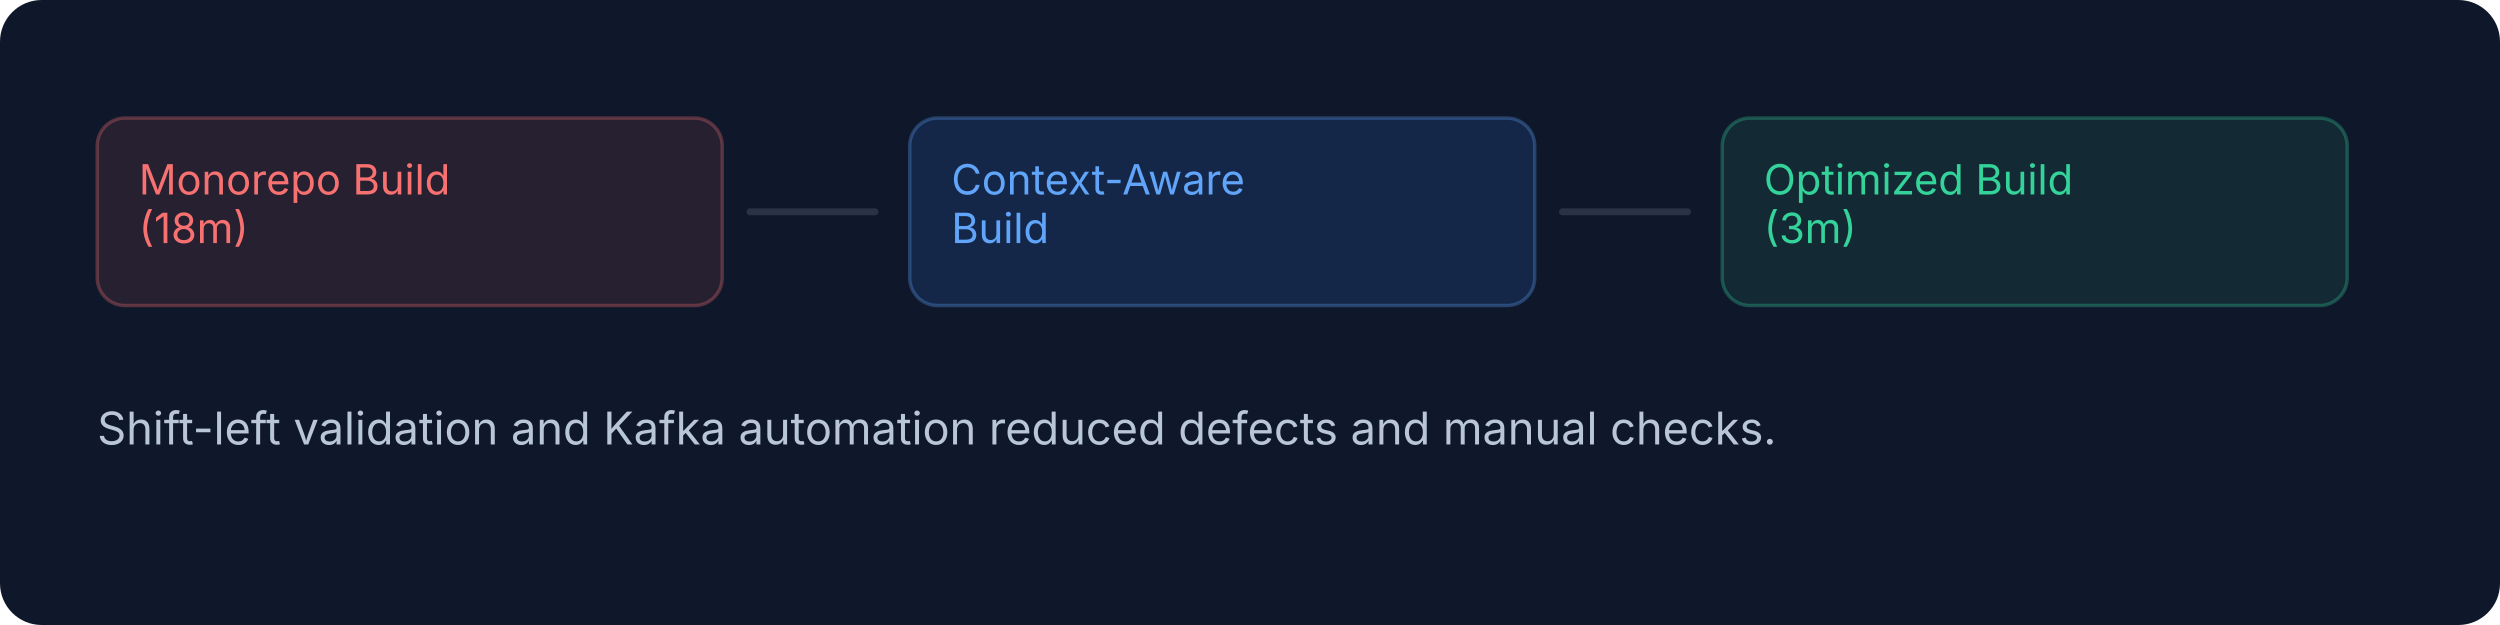
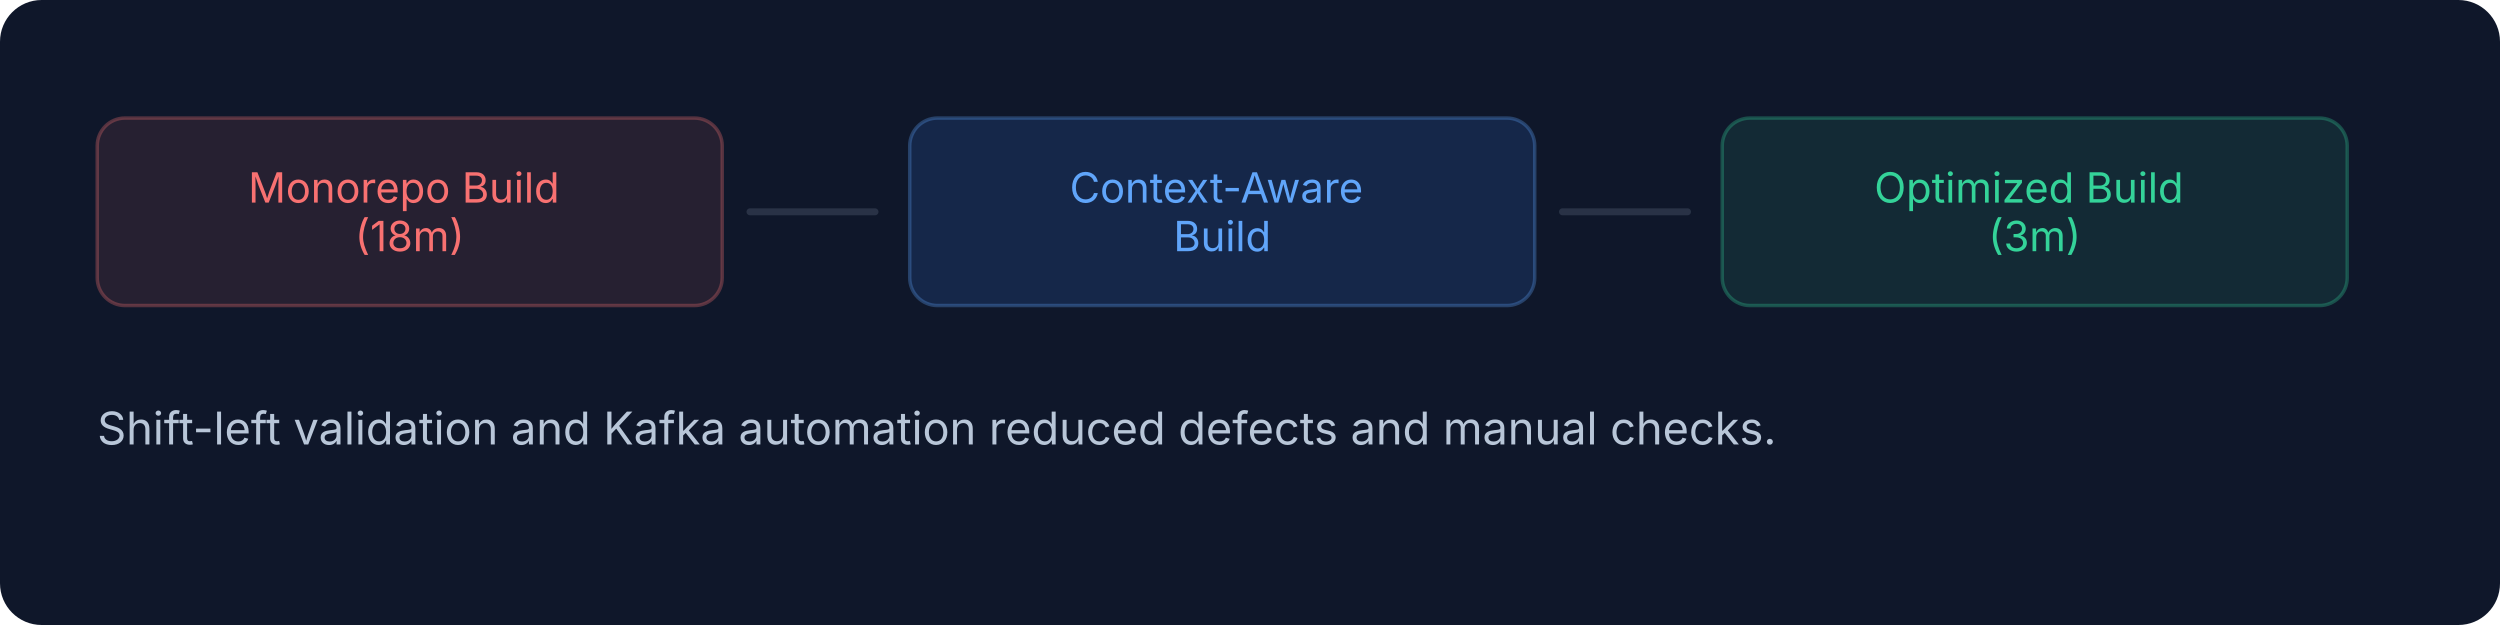
<svg xmlns="http://www.w3.org/2000/svg" width="720" height="180" viewBox="0 0 720 180" fill="none">
  <rect width="720" height="180" rx="12" fill="#0F172A" />
  <rect x="28" y="34" width="180" height="54" rx="8" fill="rgba(248,113,113,0.1)" stroke="rgba(248,113,113,0.3)" />
-   <text x="40" y="56" fill="#F87171" font-family="Inter, Arial" font-size="12">
-     <tspan x="40" dy="0">Monorepo Build</tspan>
-     <tspan x="40" dy="14">(18m)</tspan>
+   <text x="118" y="61" fill="#F87171" font-family="Inter, Arial" font-size="12" text-anchor="middle" dominant-baseline="middle">
+     <tspan x="118" dy="-7">Monorepo Build</tspan>
+     <tspan x="118" dy="14">(18m)</tspan>
  </text>
  <rect x="262" y="34" width="180" height="54" rx="8" fill="rgba(59,130,246,0.15)" stroke="rgba(96,165,250,0.3)" />
-   <text x="274" y="56" fill="#60A5FA" font-family="Inter, Arial" font-size="12">
-     <tspan x="274" dy="0">Context-Aware</tspan>
-     <tspan x="274" dy="14">Build</tspan>
+   <text x="352" y="61" fill="#60A5FA" font-family="Inter, Arial" font-size="12" text-anchor="middle" dominant-baseline="middle">
+     <tspan x="352" dy="-7">Context-Aware</tspan>
+     <tspan x="352" dy="14">Build</tspan>
  </text>
  <rect x="496" y="34" width="180" height="54" rx="8" fill="rgba(52,211,153,0.1)" stroke="rgba(52,211,153,0.3)" />
-   <text x="508" y="56" fill="#34D399" font-family="Inter, Arial" font-size="12">
-     <tspan x="508" dy="0">Optimized Build</tspan>
-     <tspan x="508" dy="14">(3m)</tspan>
+   <text x="586" y="61" fill="#34D399" font-family="Inter, Arial" font-size="12" text-anchor="middle" dominant-baseline="middle">
+     <tspan x="586" dy="-7">Optimized Build</tspan>
+     <tspan x="586" dy="14">(3m)</tspan>
  </text>
  <path d="M216 61h36" stroke="rgba(148,163,184,0.2)" stroke-width="2" stroke-linecap="round" />
  <path d="M450 61h36" stroke="rgba(148,163,184,0.2)" stroke-width="2" stroke-linecap="round" />
  <text x="28" y="128" fill="#B8C6D8" font-family="Inter, Arial" font-size="13">Shift-left validation and Kafka automation reduced defects and manual checks.</text>
</svg>
